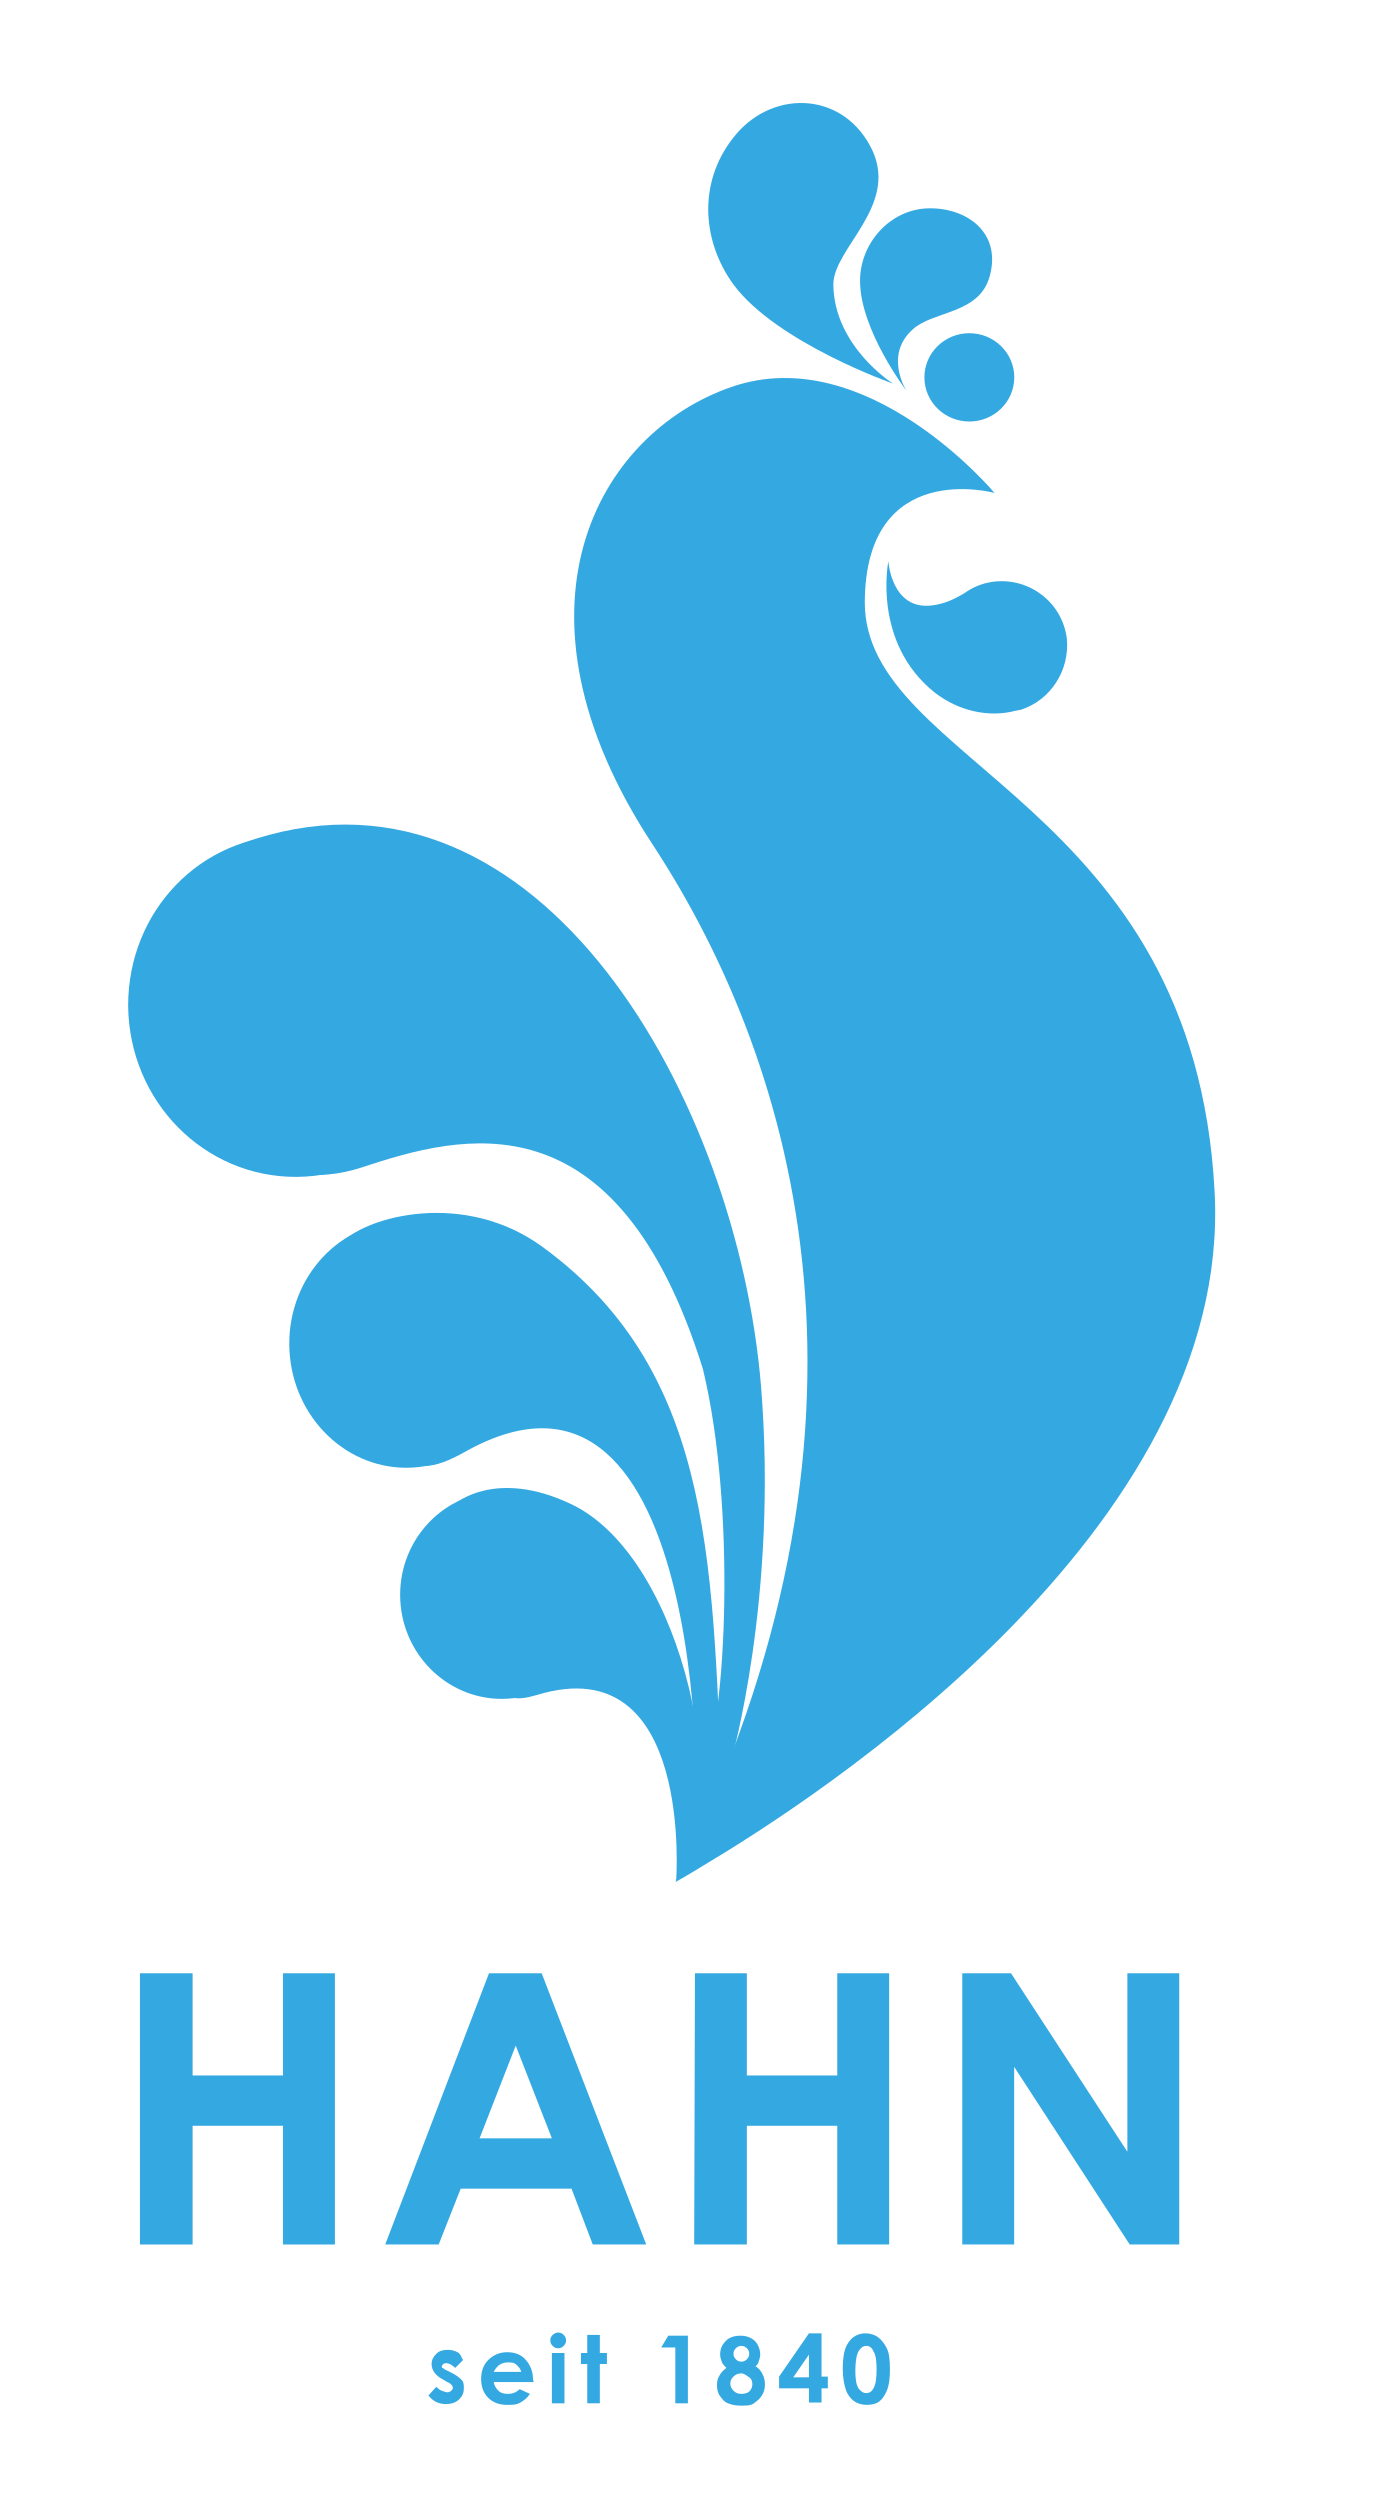
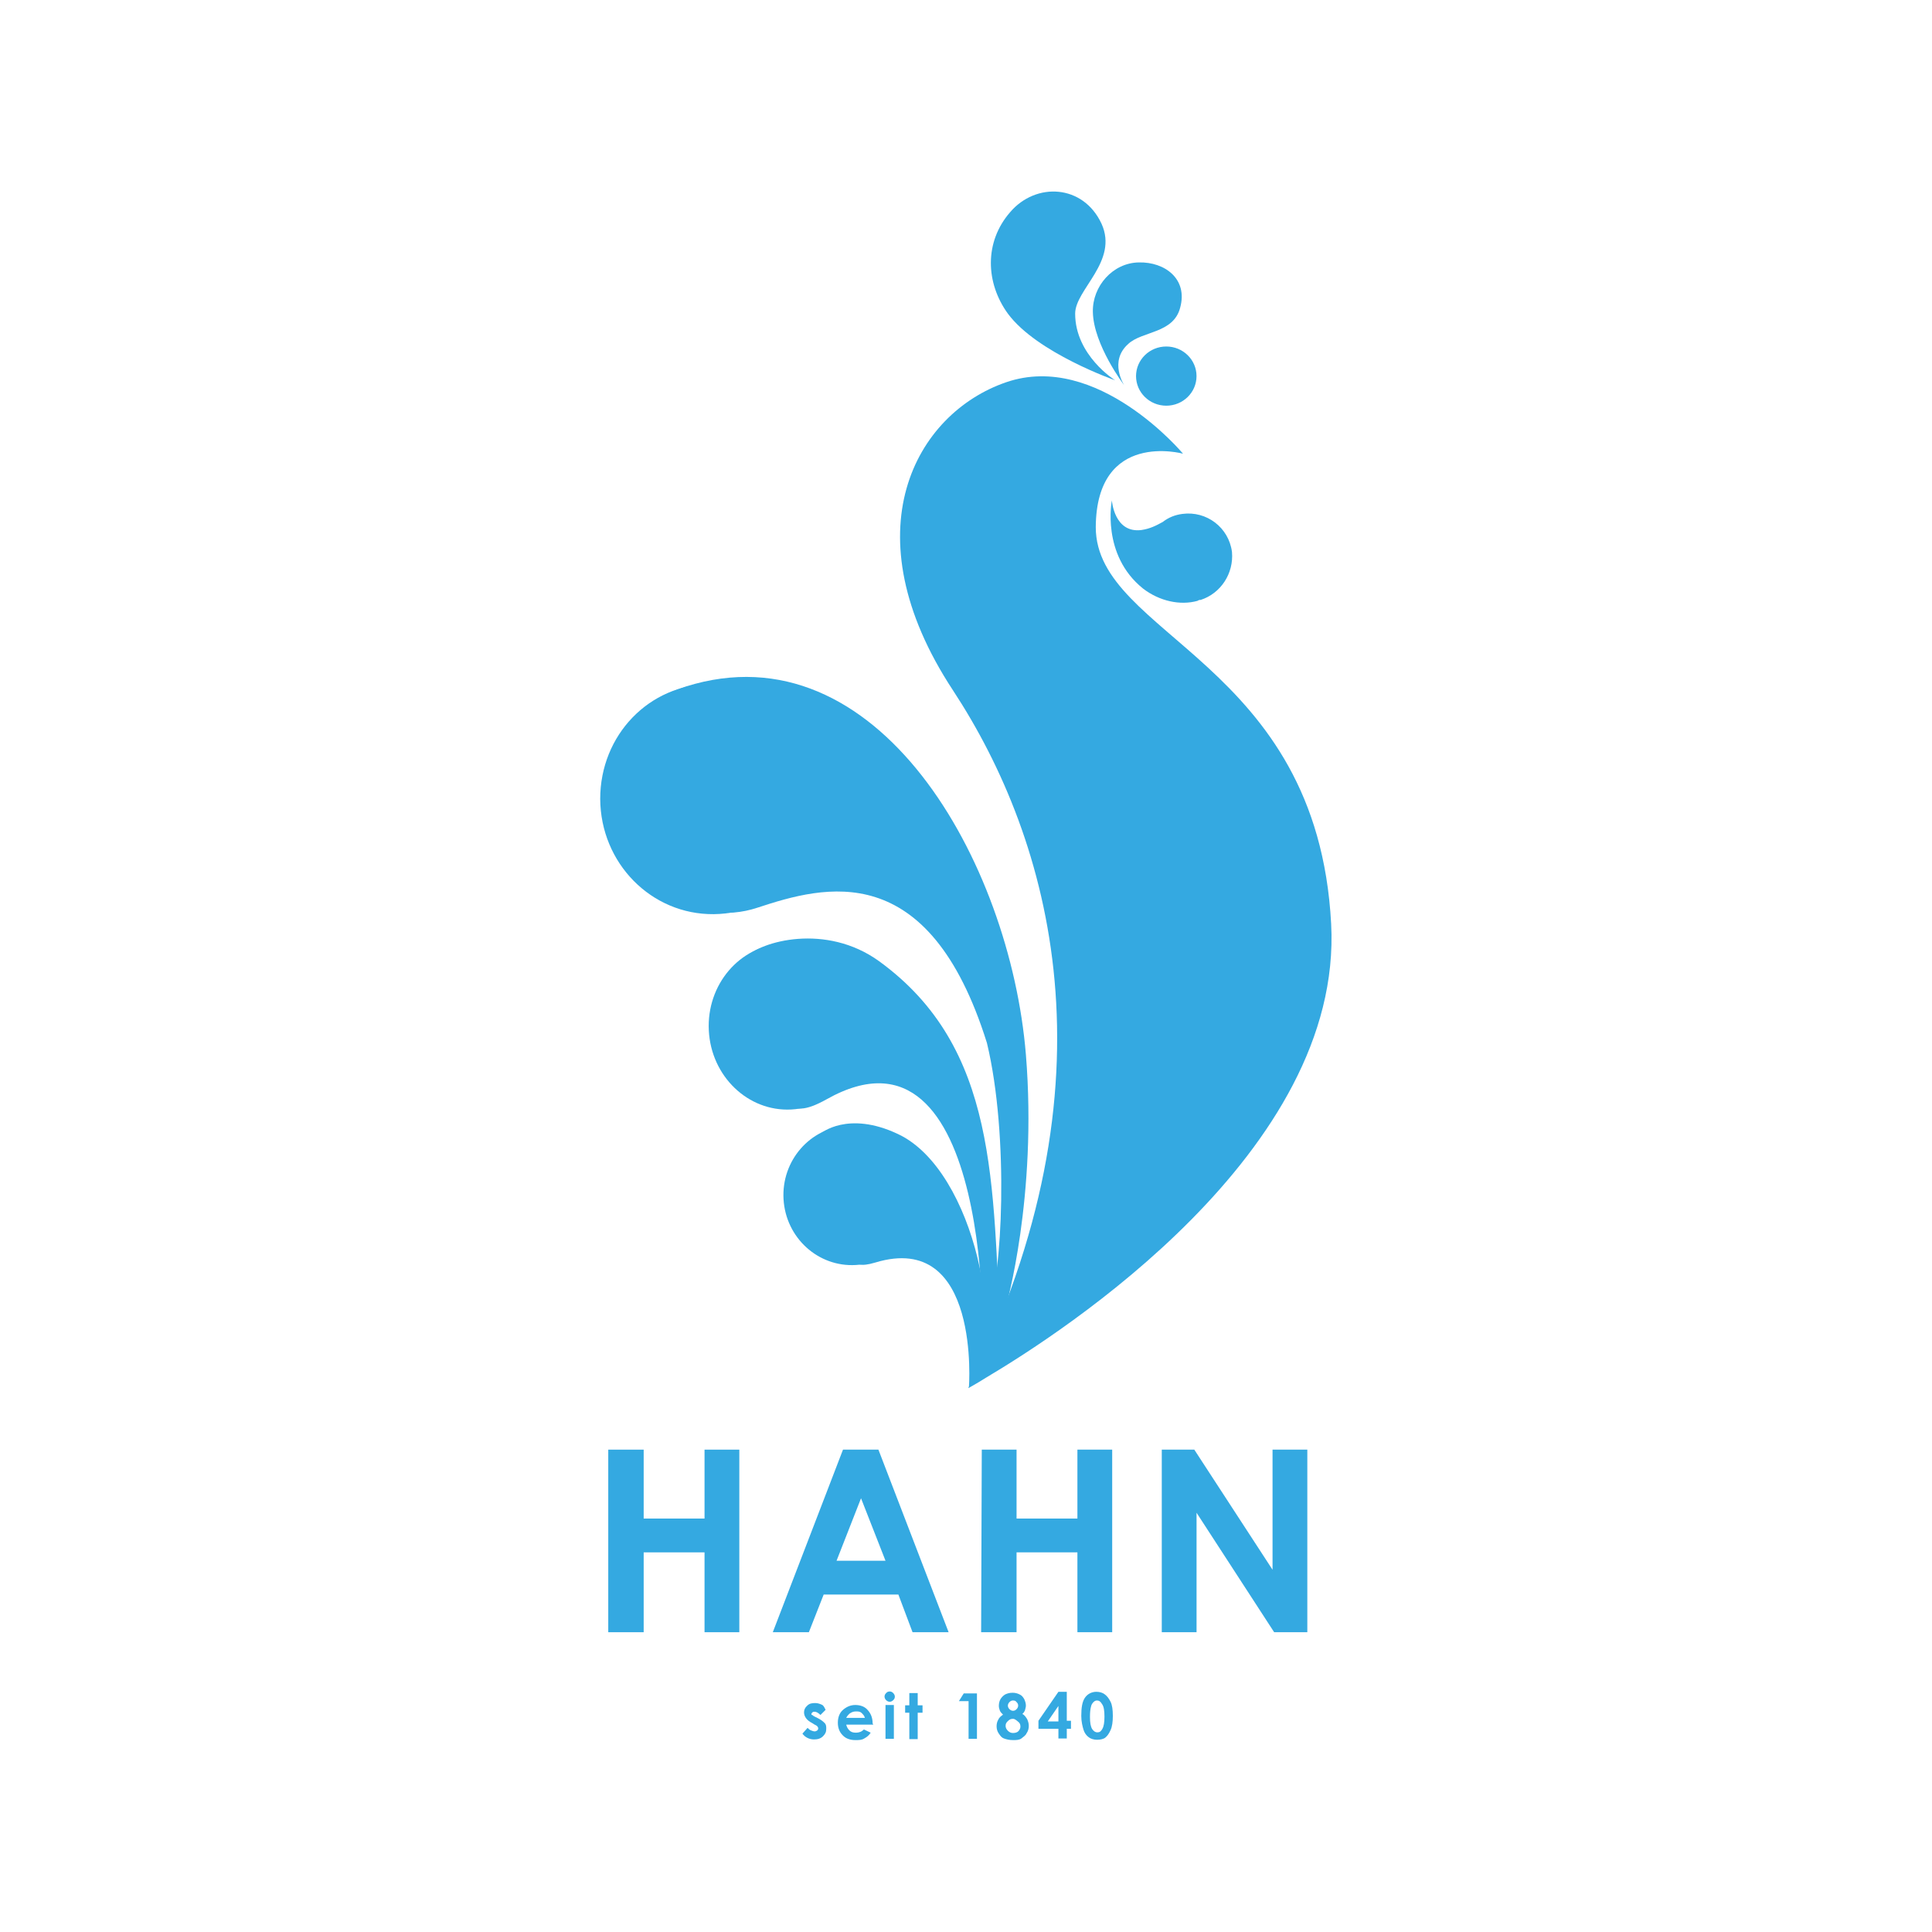
- <svg xmlns="http://www.w3.org/2000/svg" version="1.1" id="Ebene_1" x="0px" y="0px" viewBox="0 0 175.9 318" style="enable-background:new 0 0 175.9 318;" xml:space="preserve">
+ <svg xmlns="http://www.w3.org/2000/svg" version="1.1" id="Ebene_1" x="0px" y="0px" viewBox="0 0 600 600" style="enable-background:new 0 0 600 600;" xml:space="preserve">
  <style type="text/css">
	.st0{fill:#34A9E1;}
- 	.st1{fill:#34A9E1;stroke:#34A9E1;stroke-width:0.975;stroke-miterlimit:10;}
- 	.st2{fill:#34A9E1;stroke:#34A9E1;stroke-width:0.233;stroke-miterlimit:10;}
- 	.st3{fill:none;stroke:#C75600;stroke-miterlimit:10;}
+ 	.st1{fill:#34A9E1;stroke:#34A9E1;stroke-width:1.601;stroke-miterlimit:10;}
+ 	.st2{fill:#34A9E1;stroke:#34A9E1;stroke-width:0.382;stroke-miterlimit:10;}
+ 	.st3{fill:none;stroke:#C75600;stroke-width:1.643;stroke-miterlimit:10;}
</style>
  <g>
-     <path class="st0" d="M58.9,300.2l-1,1c-0.4-0.4-0.8-0.6-1.1-0.6c-0.2,0-0.3,0-0.4,0.1s-0.2,0.2-0.2,0.3c0,0.1,0,0.2,0.1,0.2   s0.2,0.2,0.5,0.3l0.6,0.3c0.6,0.3,1,0.6,1.3,0.9s0.3,0.7,0.3,1.1c0,0.6-0.2,1-0.6,1.4s-1,0.6-1.7,0.6c-0.9,0-1.7-0.4-2.2-1.1l1-1.1   c0.2,0.2,0.4,0.4,0.7,0.5s0.5,0.2,0.7,0.2s0.4-0.1,0.5-0.2s0.2-0.2,0.2-0.4c0-0.2-0.2-0.5-0.7-0.7l-0.5-0.3c-1-0.5-1.5-1.2-1.5-2   c0-0.5,0.2-0.9,0.6-1.3s0.9-0.5,1.5-0.5c0.4,0,0.8,0.1,1.2,0.3S58.7,299.9,58.9,300.2z" />
-     <path class="st0" d="M67.9,303h-5.1c0.1,0.5,0.3,0.8,0.6,1.1s0.7,0.4,1.2,0.4c0.6,0,1.1-0.2,1.5-0.6l1.3,0.6   c-0.3,0.5-0.7,0.8-1.2,1.1s-1,0.3-1.7,0.3c-1,0-1.8-0.3-2.4-0.9s-0.9-1.4-0.9-2.4s0.3-1.8,0.9-2.4s1.4-1,2.4-1s1.8,0.3,2.4,1   s0.9,1.5,0.9,2.5L67.9,303z M66.3,301.7c-0.1-0.4-0.3-0.6-0.6-0.9s-0.7-0.3-1.1-0.3s-0.8,0.1-1.2,0.4c-0.2,0.2-0.4,0.4-0.6,0.8   H66.3z" />
-     <path class="st0" d="M71,296.7c0.3,0,0.5,0.1,0.7,0.3c0.2,0.2,0.3,0.4,0.3,0.7c0,0.3-0.1,0.5-0.3,0.7s-0.4,0.3-0.7,0.3   c-0.3,0-0.5-0.1-0.7-0.3S70,298,70,297.7s0.1-0.5,0.3-0.7S70.8,296.7,71,296.7z M70.2,299.3h1.6v6.4h-1.6V299.3z" />
-     <path class="st0" d="M74.7,297h1.6v2.3h0.9v1.4h-0.9v5h-1.6v-5h-0.8v-1.4h0.8V297z" />
-     <path class="st0" d="M85,297.1h2.5v8.6h-1.6v-7.1h-1.8L85,297.1z" />
-     <path class="st0" d="M96.1,301c0.4,0.2,0.7,0.6,0.9,1c0.2,0.4,0.3,0.8,0.3,1.3s-0.1,1-0.4,1.4c-0.2,0.4-0.6,0.7-1,1s-1,0.3-1.6,0.3   c-0.7,0-1.2-0.1-1.7-0.3s-0.7-0.5-1-0.9s-0.4-0.9-0.4-1.4s0.1-0.9,0.3-1.2c0.2-0.4,0.5-0.7,0.9-1c-0.3-0.3-0.5-0.5-0.6-0.8   s-0.2-0.6-0.2-0.9c0-0.4,0.1-0.9,0.3-1.2s0.5-0.7,0.9-0.9s0.8-0.3,1.4-0.3c0.5,0,0.9,0.1,1.3,0.3s0.7,0.5,0.9,0.9s0.3,0.8,0.3,1.2   c0,0.3-0.1,0.6-0.2,0.9S96.4,300.7,96.1,301z M94.3,301.9c-0.4,0-0.7,0.1-1,0.4s-0.4,0.5-0.4,0.9c0,0.3,0.1,0.6,0.4,0.9   s0.6,0.4,1,0.4s0.8-0.1,1-0.3s0.4-0.5,0.4-0.9s-0.1-0.7-0.4-0.9S94.7,301.9,94.3,301.9z M94.3,298.4c-0.3,0-0.5,0.1-0.7,0.3   c-0.2,0.2-0.3,0.4-0.3,0.7s0.1,0.5,0.3,0.7s0.4,0.3,0.7,0.3c0.3,0,0.5-0.1,0.7-0.3c0.2-0.2,0.3-0.4,0.3-0.7c0-0.3-0.1-0.5-0.3-0.7   C94.8,298.5,94.6,298.4,94.3,298.4z" />
-     <path class="st0" d="M102.9,296.8h1.6v5.5h0.8v1.5h-0.8v1.8h-1.6v-1.8h-3.8v-1.5L102.9,296.8z M102.9,302.4v-2.9l-2,2.9H102.9z" />
-     <path class="st0" d="M110.1,296.8c0.6,0,1.2,0.2,1.6,0.5s0.8,0.8,1.1,1.4s0.4,1.5,0.4,2.7c0,1.1-0.1,2-0.4,2.7s-0.6,1.1-1,1.4   s-1,0.4-1.6,0.4s-1.2-0.2-1.6-0.5s-0.8-0.8-1-1.4s-0.4-1.5-0.4-2.6c0-1.6,0.2-2.7,0.7-3.4C108.4,297.2,109.2,296.8,110.1,296.8z    M110.2,298.4c-0.3,0-0.5,0.1-0.7,0.3c-0.2,0.2-0.4,0.5-0.5,0.9s-0.2,1.1-0.2,1.9c0,1.1,0.1,1.8,0.4,2.3c0.3,0.4,0.6,0.6,1,0.6   s0.7-0.2,0.9-0.6c0.3-0.5,0.4-1.3,0.4-2.4s-0.1-1.9-0.4-2.3C110.9,298.6,110.6,298.4,110.2,298.4z" />
+     <path class="st0" d="M256.4,531l-1.6,1.6c-0.7-0.7-1.3-1-1.8-1c-0.3,0-0.5,0-0.7,0.2c-0.2,0.2-0.3,0.3-0.3,0.5s0,0.3,0.2,0.3   c0.2,0,0.3,0.3,0.8,0.5l1,0.5c1,0.5,1.6,1,2.1,1.5c0.5,0.5,0.5,1.1,0.5,1.8c0,1-0.3,1.6-1,2.3c-0.7,0.7-1.6,1-2.8,1   c-1.5,0-2.8-0.7-3.6-1.8l1.6-1.8c0.3,0.3,0.7,0.7,1.1,0.8c0.5,0.2,0.8,0.3,1.1,0.3s0.7-0.2,0.8-0.3c0.2-0.2,0.3-0.3,0.3-0.7   c0-0.3-0.3-0.8-1.1-1.1l-0.8-0.5c-1.6-0.8-2.5-2-2.5-3.3c0-0.8,0.3-1.5,1-2.1c0.7-0.7,1.5-0.8,2.5-0.8c0.7,0,1.3,0.2,2,0.5   C255.9,529.7,256.1,530.5,256.4,531z" />
+     <path class="st0" d="M271.2,535.6h-8.4c0.2,0.8,0.5,1.3,1,1.8s1.1,0.7,2,0.7c1,0,1.8-0.3,2.5-1l2.1,1c-0.5,0.8-1.1,1.3-2,1.8   c-0.8,0.5-1.6,0.5-2.8,0.5c-1.6,0-3-0.5-3.9-1.5c-1-1-1.5-2.3-1.5-3.9c0-1.6,0.5-3,1.5-3.9s2.3-1.6,3.9-1.6s3,0.5,3.9,1.6   c1,1.1,1.5,2.5,1.5,4.1L271.2,535.6z M268.6,533.5c-0.2-0.7-0.5-1-1-1.5s-1.1-0.5-1.8-0.5c-0.7,0-1.3,0.2-2,0.7   c-0.3,0.3-0.7,0.7-1,1.3H268.6z" />
+     <path class="st0" d="M276.3,525.3c0.5,0,0.8,0.2,1.1,0.5c0.3,0.3,0.5,0.7,0.5,1.1c0,0.5-0.2,0.8-0.5,1.1s-0.7,0.5-1.1,0.5   s-0.8-0.2-1.1-0.5c-0.3-0.3-0.5-0.7-0.5-1.1c0-0.5,0.2-0.8,0.5-1.1C275.5,525.4,276,525.3,276.3,525.3z M275,529.5h2.6v10.5H275   V529.5z" />
+     <path class="st0" d="M282.4,525.8h2.6v3.8h1.5v2.3H285v8.2h-2.6v-8.2h-1.3v-2.3h1.3V525.8z" />
+     <path class="st0" d="M299.3,525.9h4.1v14.1h-2.6v-11.7h-3L299.3,525.9z" />
+     <path class="st0" d="M317.5,532.3c0.7,0.3,1.1,1,1.5,1.6c0.3,0.7,0.5,1.3,0.5,2.1s-0.2,1.6-0.7,2.3c-0.3,0.7-1,1.1-1.6,1.6   c-0.7,0.5-1.6,0.5-2.6,0.5c-1.1,0-2-0.2-2.8-0.5s-1.1-0.8-1.6-1.5c-0.5-0.7-0.7-1.5-0.7-2.3c0-0.8,0.2-1.5,0.5-2   c0.3-0.7,0.8-1.1,1.5-1.6c-0.5-0.5-0.8-0.8-1-1.3c-0.2-0.5-0.3-1-0.3-1.5c0-0.7,0.2-1.5,0.5-2s0.8-1.1,1.5-1.5   c0.7-0.3,1.3-0.5,2.3-0.5c0.8,0,1.5,0.2,2.1,0.5c0.7,0.3,1.1,0.8,1.5,1.5c0.3,0.7,0.5,1.3,0.5,2c0,0.5-0.2,1-0.3,1.5   C318,531.8,318,531.8,317.5,532.3z M314.6,533.8c-0.7,0-1.1,0.2-1.6,0.7c-0.5,0.5-0.7,0.8-0.7,1.5c0,0.5,0.2,1,0.7,1.5   s1,0.7,1.6,0.7c0.7,0,1.3-0.2,1.6-0.5c0.3-0.3,0.7-0.8,0.7-1.5c0-0.7-0.2-1.1-0.7-1.5S315.2,533.8,314.6,533.8z M314.6,528.1   c-0.5,0-0.8,0.2-1.1,0.5c-0.3,0.3-0.5,0.7-0.5,1.1s0.2,0.8,0.5,1.1c0.3,0.3,0.7,0.5,1.1,0.5c0.5,0,0.8-0.2,1.1-0.5   c0.3-0.3,0.5-0.7,0.5-1.1c0-0.5-0.2-0.8-0.5-1.1C315.4,528.2,315.1,528.1,314.6,528.1z" />
+     <path class="st0" d="M328.7,525.4h2.6v9h1.3v2.5h-1.3v3h-2.6v-3h-6.2v-2.5L328.7,525.4z M328.7,534.6v-4.8l-3.3,4.8H328.7z" />
+     <path class="st0" d="M340.5,525.4c1,0,2,0.3,2.6,0.8c0.7,0.5,1.3,1.3,1.8,2.3c0.5,1,0.7,2.5,0.7,4.4c0,1.8-0.2,3.3-0.7,4.4   c-0.5,1.1-1,1.8-1.6,2.3s-1.6,0.7-2.6,0.7s-2-0.3-2.6-0.8c-0.7-0.5-1.3-1.3-1.6-2.3c-0.3-1-0.7-2.5-0.7-4.3c0-2.6,0.3-4.4,1.1-5.6   C337.7,526.1,339,525.4,340.5,525.4z M340.7,528.1c-0.5,0-0.8,0.2-1.1,0.5c-0.3,0.3-0.7,0.8-0.8,1.5c-0.2,0.7-0.3,1.8-0.3,3.1   c0,1.8,0.2,3,0.7,3.8c0.5,0.7,1,1,1.6,1c0.7,0,1.1-0.3,1.5-1c0.5-0.8,0.7-2.1,0.7-3.9s-0.2-3.1-0.7-3.8   C341.8,528.4,341.3,528.1,340.7,528.1z" />
  </g>
  <g>
-     <path class="st0" d="M17.8,251h6.7v13H36v-13h6.6v34.5H36v-15.1H24.5v15.1h-6.7V251z" />
-     <path class="st0" d="M62.2,251h6.7l13.3,34.5h-6.8l-2.7-7.1H58.6l-2.8,7.1H49L62.2,251z M65.6,260.2L61,272h9.2L65.6,260.2z" />
-     <path class="st0" d="M88.4,251H95v13h11.5v-13h6.6v34.5h-6.6v-15.1H95v15.1h-6.7L88.4,251L88.4,251z" />
-     <path class="st0" d="M122.3,251h6.3l14.8,22.7V251h6.6v34.5h-6.3L129,262.9v22.6h-6.6V251H122.3z" />
+     <path class="st0" d="M188.9,450.2h11v21.4h18.9v-21.4h10.8v56.7h-10.8v-24.8h-18.9v24.8h-11V450.2z" />
+     <path class="st0" d="M261.8,450.2h11l21.8,56.7h-11.2l-4.4-11.7h-23.2l-4.6,11.7h-11.2L261.8,450.2z M267.4,465.3l-7.6,19.4H275   L267.4,465.3z" />
+     <path class="st0" d="M304.9,450.2h10.8v21.4h18.9v-21.4h10.8v56.7h-10.8v-24.8h-18.9v24.8h-11L304.9,450.2L304.9,450.2z" />
+     <path class="st0" d="M360.6,450.2h10.3l24.3,37.3v-37.3H406v56.7h-10.3l-24.1-37.1v37.1h-10.8v-56.7H360.6z" />
  </g>
-   <path class="st1" d="M145.5,51.4" />
-   <path class="st0" d="M126.5,62.7c0,0-16.2-19.4-33.4-13.5s-29.7,28.4-10.1,58.2c18.6,28.4,31.7,74.2,2.9,132c0,0,1.3-0.7,3.4-2  c14.1-8.4,67.5-42.6,65.2-85.8C151.9,102,110,97.2,110,76.6C110.1,58.2,126.5,62.7,126.5,62.7z" />
-   <path class="st0" d="M113.6,48.8c0,0-14.8-5.2-20.3-12.6c-4.2-5.8-4.5-13.5,0.4-19.2c4.9-5.7,13.8-5.3,17.3,2.2c3.2,7.1-5,12.4-5,17  C106.1,44.1,113.6,48.8,113.6,48.8z" />
-   <path class="st0" d="M115.3,49.7c0,0-5.8-7.6-5.9-13.8c-0.1-4.9,3.8-9.3,8.7-9.4c4.9-0.1,9.3,3.1,7.8,8.6c-1.3,4.9-7.2,4.4-9.8,6.8  C112.4,45.2,115.3,49.7,115.3,49.7z" />
-   <ellipse class="st2" cx="123.3" cy="48" rx="5.6" ry="5.5" />
-   <path class="st0" d="M129.8,90.3c3.8-1.2,6.3-5,5.9-9.1c-0.6-4.6-4.8-7.8-9.4-7.2c-1.4,0.2-2.6,0.7-3.7,1.5c-1.2,0.7-2.4,1.3-4,1.5  c-5.2,0.7-5.6-5.6-5.6-5.6s-2.1,10.3,5.9,16.7c3.1,2.4,7,3.2,10.3,2.3C129.4,90.4,129.5,90.3,129.8,90.3  C129.7,90.3,129.8,90.3,129.8,90.3z" />
-   <path class="st0" d="M37.2,106.2c11.8-0.1,21.7,9.3,21.7,21.4c0.1,12.1-9.4,22-21.1,22.1c-11.8,0.1-21.4-9.6-21.5-21.8  C16.3,115.9,25.5,106.3,37.2,106.2z" />
-   <ellipse transform="matrix(0.9987 -5.088149e-02 5.088149e-02 0.9987 -8.6338 2.8493)" class="st0" cx="51.6" cy="171" rx="14.8" ry="15.7" />
-   <ellipse transform="matrix(0.9983 -5.827665e-02 5.827665e-02 0.9983 -11.7158 4.061)" class="st0" cx="63.8" cy="202.9" rx="12.9" ry="13.2" />
-   <path class="st0" d="M89.6,224.3c2.7-5.4,4.1-32.5-0.2-50.2c-11-35.2-30.7-29.8-43.4-25.6c-23.7,7.8-37.5-34.2-13.5-41.8  c36.3-11.4,61.3,33.2,64.3,69.6c2.2,26.9-3.8,47.7-3.8,47.7c-0.9,4-5.6,13.8-6.1,14.3C86.2,238.8,87.4,228.6,89.6,224.3z" />
-   <path class="st0" d="M88.2,235.5L88.2,235.5c1.1-2.8,2.3-68.5-29.1-50.8c-16.4,9.2-0.2-20.5-15.4-26.8c3-3.1,15.3-6.6,25.3,0.7  C91.5,175,90.5,200.5,92,231C92.3,235.6,88.6,237.7,88.2,235.5z" />
-   <path class="st0" d="M58,191.2c0,0,5.1-4.4,14.6,0.1c14.7,6.9,20.9,39.4,13.4,48c0,0,2.3-29.8-17.7-23.7  c-11.4,3.4,6.8-14.6,5.2-16.1C65.7,192.6,58,191.2,58,191.2z" />
-   <path class="st3" d="M95,300.2" />
-   <path class="st3" d="M-22.8,52.1" />
+   <path class="st1" d="M398.7,122.4" />
+   <path class="st0" d="M367.4,140.9c0,0-26.6-31.9-54.9-22.2s-48.8,46.6-16.6,95.6c30.6,46.6,52.1,121.9,4.8,216.8  c0,0,2.1-1.1,5.6-3.3c23.2-13.8,110.9-70,107.1-140.9c-4.3-81.5-73.1-89.4-73.1-123.2C340.5,133.5,367.4,140.9,367.4,140.9z" />
+   <path class="st0" d="M346.3,118.1c0,0-24.3-8.5-33.3-20.7c-6.9-9.5-7.4-22.2,0.7-31.5c8-9.4,22.7-8.7,28.4,3.6  c5.3,11.7-8.2,20.4-8.2,27.9C333.9,110.4,346.3,118.1,346.3,118.1z" />
+   <path class="st0" d="M349.1,119.6c0,0-9.5-12.5-9.7-22.7c-0.2-8,6.2-15.3,14.3-15.4c8-0.2,15.3,5.1,12.8,14.1  c-2.1,8-11.8,7.2-16.1,11.2C344.3,112.2,349.1,119.6,349.1,119.6z" />
+   <ellipse class="st2" cx="362.2" cy="116.8" rx="9.2" ry="9" />
+   <path class="st0" d="M372.9,186.3c6.2-2,10.3-8.2,9.7-14.9c-1-7.6-7.9-12.8-15.4-11.8c-2.3,0.3-4.3,1.1-6.1,2.5  c-2,1.1-3.9,2.1-6.6,2.5c-8.5,1.1-9.2-9.2-9.2-9.2s-3.4,16.9,9.7,27.4c5.1,3.9,11.5,5.3,16.9,3.8  C372.2,186.4,372.4,186.3,372.9,186.3C372.7,186.3,372.9,186.3,372.9,186.3z" />
+   <path class="st0" d="M220.8,212.4c19.4-0.2,35.6,15.3,35.6,35.2c0.2,19.9-15.4,36.1-34.7,36.3c-19.4,0.2-35.2-15.8-35.3-35.8  C186.4,228.3,201.6,212.5,220.8,212.4z" />
+   <ellipse transform="matrix(0.9987 -5.088227e-02 5.088227e-02 0.9987 -15.9051 12.8497)" class="st0" cx="244.4" cy="318.8" rx="24.3" ry="25.8" />
+   <ellipse transform="matrix(0.9983 -5.827668e-02 5.827668e-02 0.9983 -21.1828 16.0428)" class="st0" cx="264.5" cy="371.2" rx="21.2" ry="21.7" />
+   <path class="st0" d="M306.8,406.4c4.4-8.9,6.7-53.4-0.3-82.5c-18.1-57.8-50.4-48.9-71.3-42c-38.9,12.8-61.6-56.2-22.2-68.7  c59.6-18.7,100.7,54.5,105.6,114.3c3.6,44.2-6.2,78.3-6.2,78.3c-1.5,6.6-9.2,22.7-10,23.5C301.3,430.2,303.2,413.4,306.8,406.4z" />
+   <path class="st0" d="M304.5,424.8L304.5,424.8c1.8-4.6,3.8-112.5-47.8-83.4c-26.9,15.1-0.3-33.7-25.3-44c4.9-5.1,25.1-10.8,41.6,1.1  c37,26.9,35.3,68.8,37.8,118.9C311.3,424.9,305.2,428.4,304.5,424.8z" />
+   <path class="st0" d="M254.9,352c0,0,8.4-7.2,24,0.2c24.1,11.3,34.3,64.7,22,78.8c0,0,3.8-48.9-29.1-38.9c-18.7,5.6,11.2-24,8.5-26.4  C267.6,354.3,254.9,352,254.9,352z" />
+   <path class="st3" d="M315.7,531" />
</svg>
